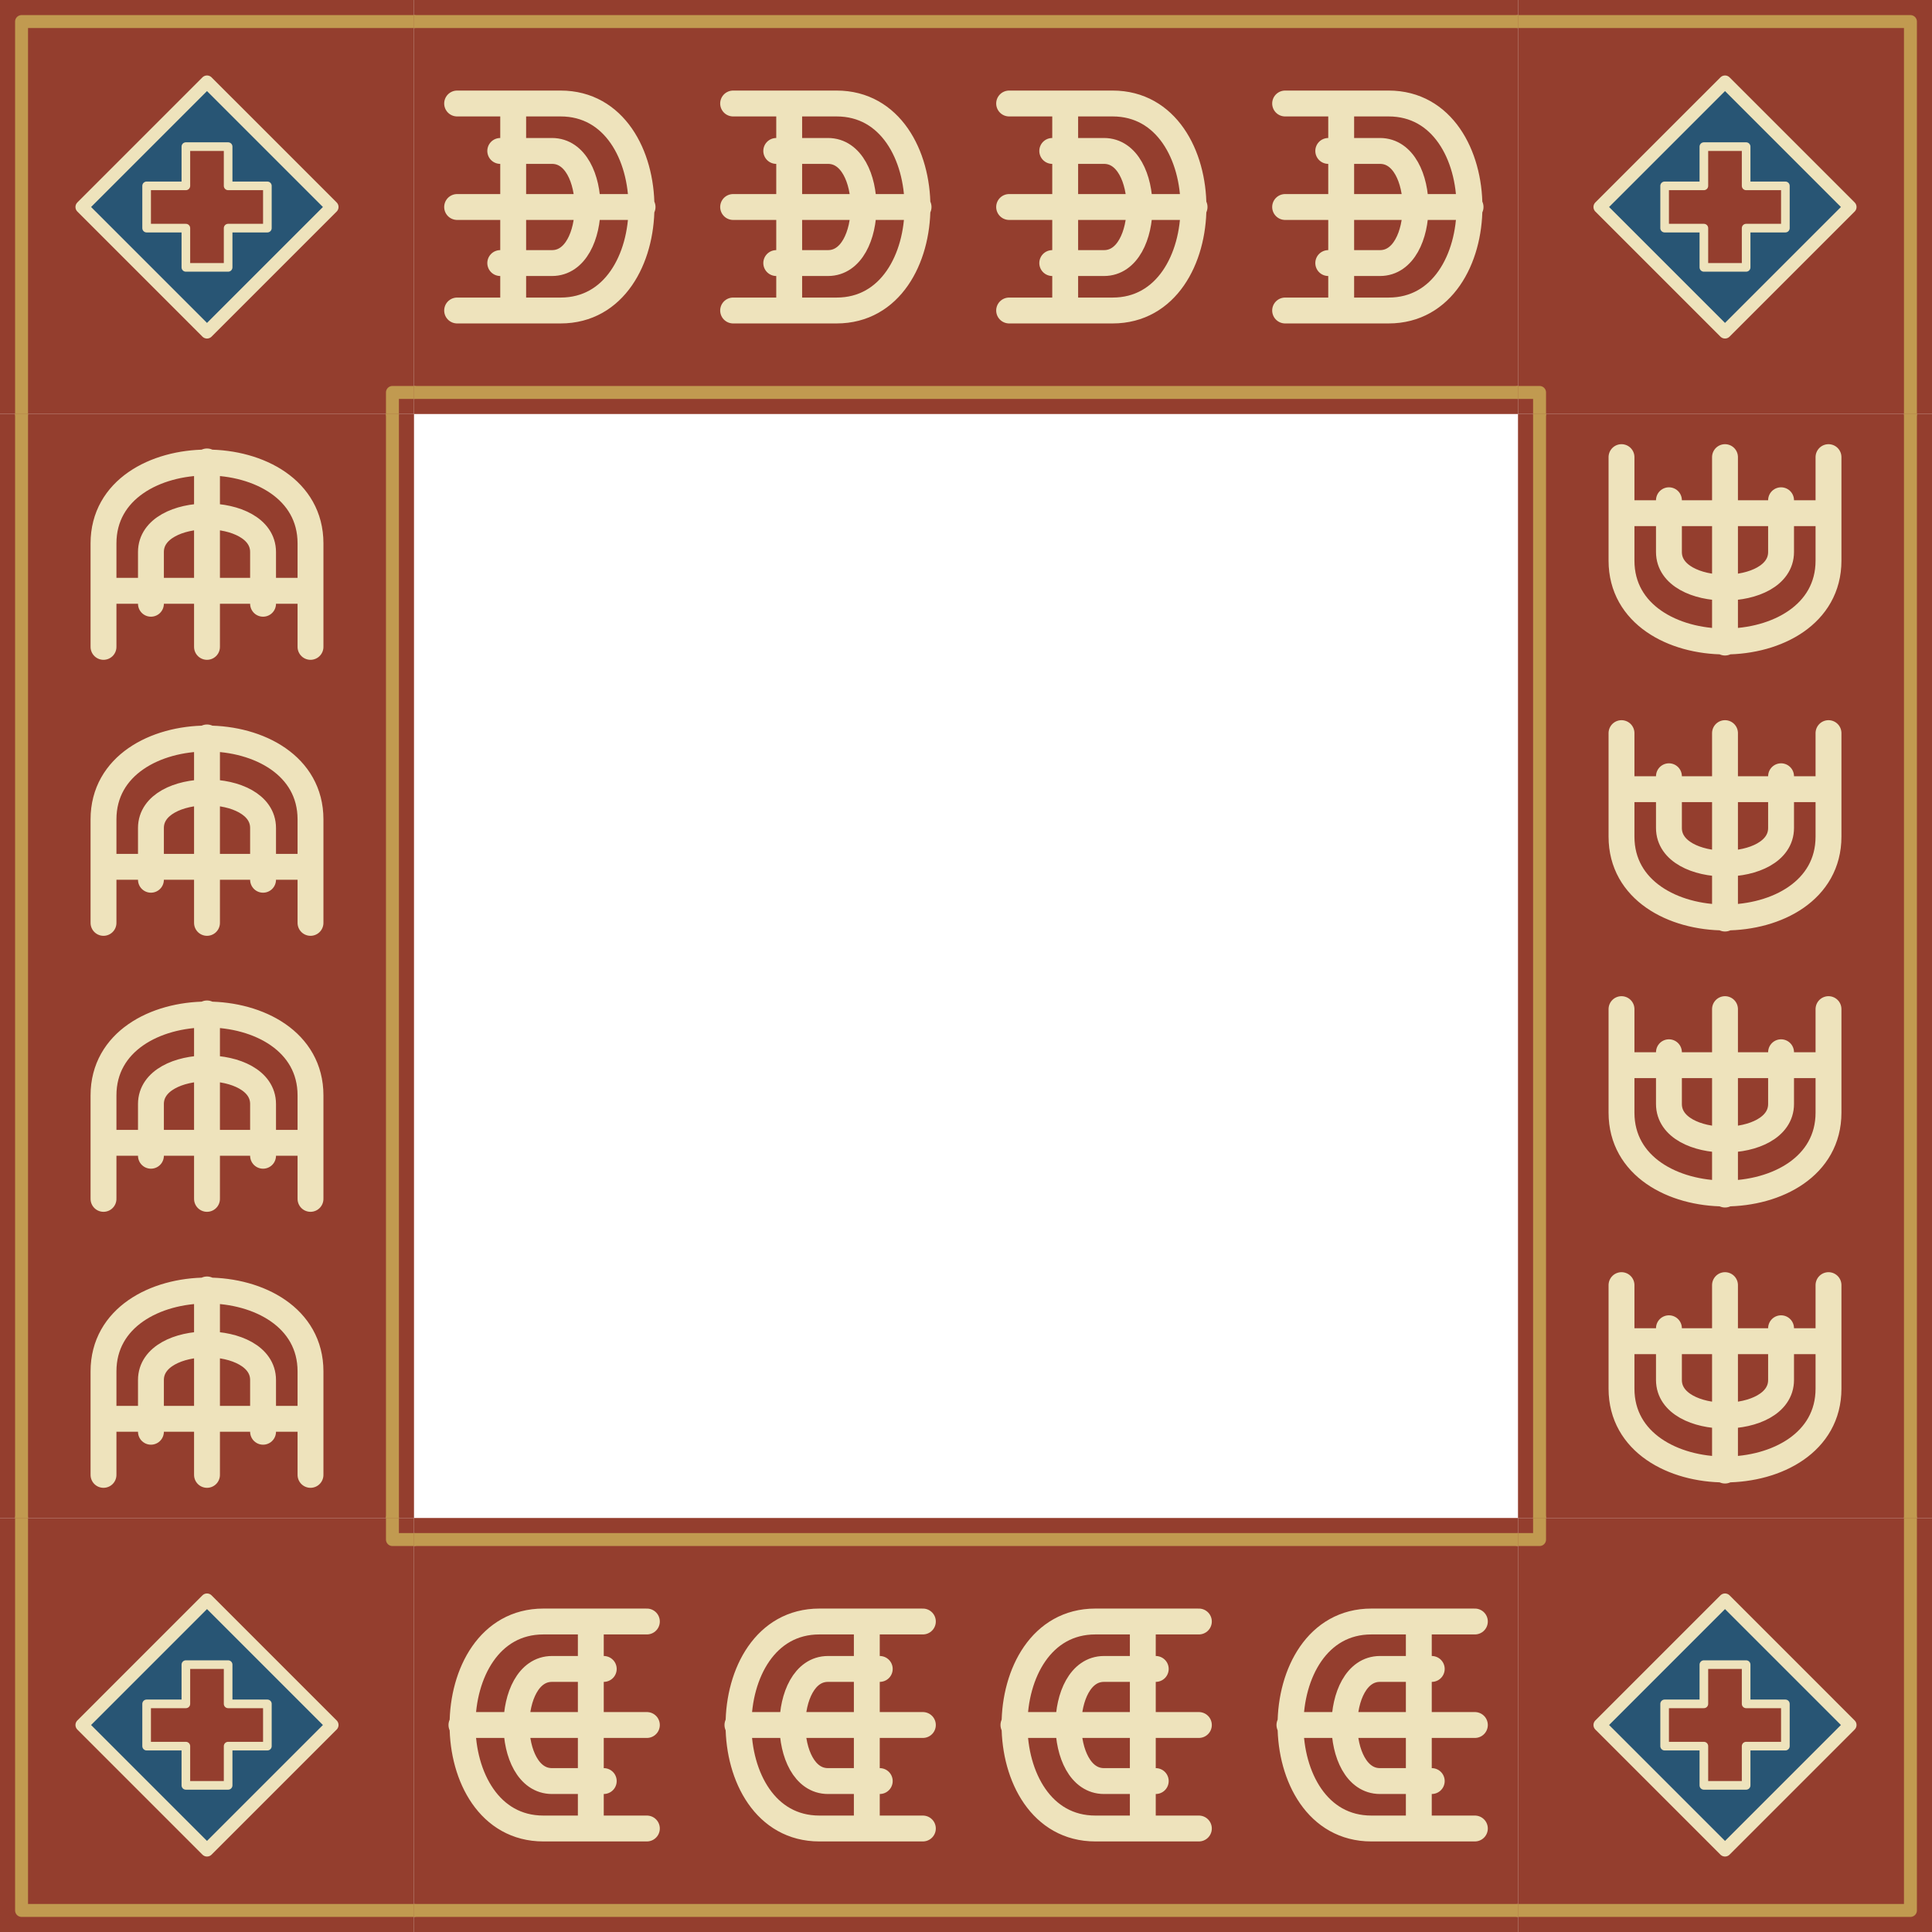
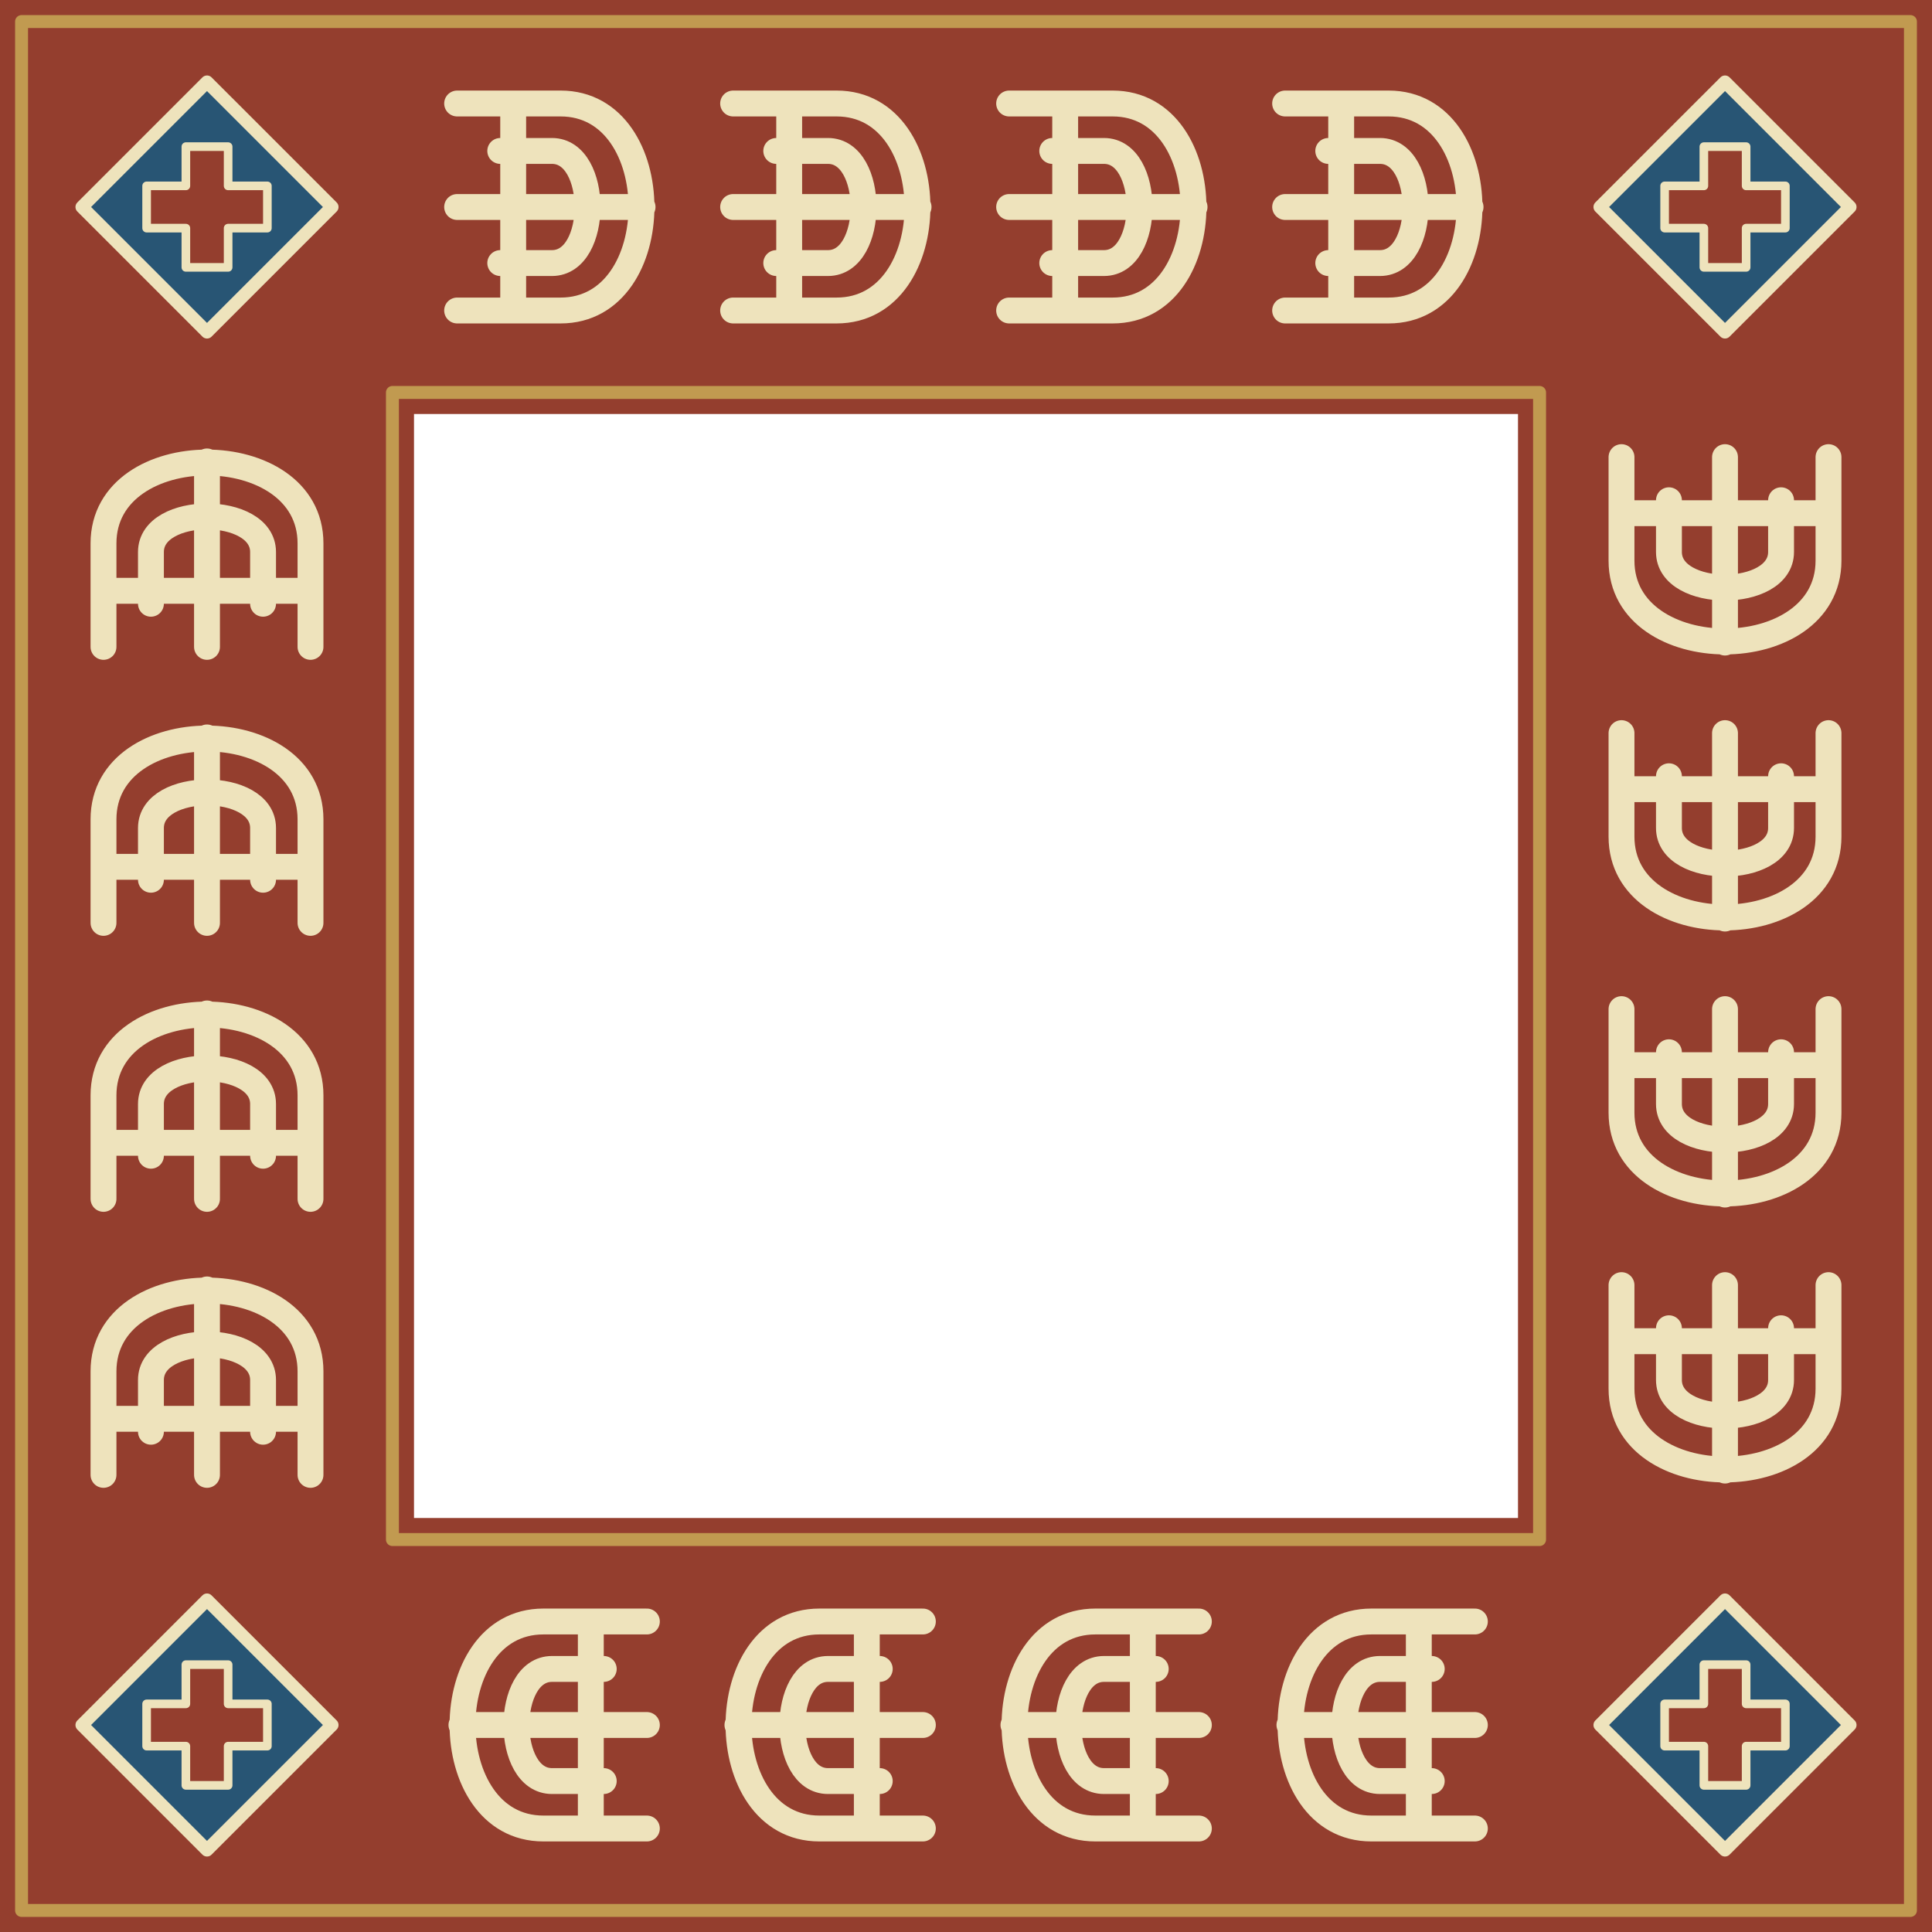
<svg xmlns="http://www.w3.org/2000/svg" width="448" height="448" viewBox="0 0 448 448">
+   <path d="M0 0 H448 V448 H0Z M96 96 V352 H352 V96Z" fill="#943e2e" stroke="none" stroke-width="1" stroke-linejoin="round" stroke-linecap="round" />
  <g transform="translate(0 0)">
-     <rect x="0" y="0" width="96" height="96" fill="#943e2e" stroke="none" stroke-width="1" />
-     <path d="M96 5 H5 V96 M96 91 H91 V96" fill="none" stroke="#c19a50" stroke-width="3" stroke-linejoin="round" stroke-linecap="round" />
    <path d="M48 19 L77 48 L48 77 L19 48Z" fill="#285574" stroke="#eee3bc" stroke-width="3" stroke-linejoin="round" stroke-linecap="round" />
    <path d="M43.1 34 H52.9 V43.1 H62 V52.9 H52.9 V62 H43.1 V52.9 H34 V43.1 H43.1Z" fill="#943e2e" stroke="#eee3bc" stroke-width="2" stroke-linejoin="round" stroke-linecap="round" />
  </g>
  <g transform="translate(448 0) rotate(90)">
-     <rect x="0" y="0" width="96" height="96" fill="#943e2e" stroke="none" stroke-width="1" />
-     <path d="M96 5 H5 V96 M96 91 H91 V96" fill="none" stroke="#c19a50" stroke-width="3" stroke-linejoin="round" stroke-linecap="round" />
    <path d="M48 19 L77 48 L48 77 L19 48Z" fill="#285574" stroke="#eee3bc" stroke-width="3" stroke-linejoin="round" stroke-linecap="round" />
    <path d="M43.1 34 H52.9 V43.1 H62 V52.9 H52.9 V62 H43.1 V52.9 H34 V43.1 H43.1Z" fill="#943e2e" stroke="#eee3bc" stroke-width="2" stroke-linejoin="round" stroke-linecap="round" />
  </g>
  <g transform="translate(448 448) rotate(180)">
-     <rect x="0" y="0" width="96" height="96" fill="#943e2e" stroke="none" stroke-width="1" />
-     <path d="M96 5 H5 V96 M96 91 H91 V96" fill="none" stroke="#c19a50" stroke-width="3" stroke-linejoin="round" stroke-linecap="round" />
    <path d="M48 19 L77 48 L48 77 L19 48Z" fill="#285574" stroke="#eee3bc" stroke-width="3" stroke-linejoin="round" stroke-linecap="round" />
    <path d="M43.1 34 H52.9 V43.1 H62 V52.9 H52.9 V62 H43.1 V52.9 H34 V43.1 H43.1Z" fill="#943e2e" stroke="#eee3bc" stroke-width="2" stroke-linejoin="round" stroke-linecap="round" />
  </g>
  <g transform="translate(0 448) rotate(270)">
-     <rect x="0" y="0" width="96" height="96" fill="#943e2e" stroke="none" stroke-width="1" />
-     <path d="M96 5 H5 V96 M96 91 H91 V96" fill="none" stroke="#c19a50" stroke-width="3" stroke-linejoin="round" stroke-linecap="round" />
    <path d="M48 19 L77 48 L48 77 L19 48Z" fill="#285574" stroke="#eee3bc" stroke-width="3" stroke-linejoin="round" stroke-linecap="round" />
    <path d="M43.1 34 H52.9 V43.1 H62 V52.9 H52.9 V62 H43.1 V52.9 H34 V43.1 H43.1Z" fill="#943e2e" stroke="#eee3bc" stroke-width="2" stroke-linejoin="round" stroke-linecap="round" />
  </g>
  <g transform="translate(96 0)">
    <svg width="256" height="96" viewBox="0 0 256 96" overflow="hidden">
-       <rect x="0" y="0" width="256" height="96" fill="#943e2e" stroke="none" stroke-width="1" />
-       <g transform="translate(-256 0)">
-         <path d="M0 5 H256 M0 91 H256" fill="none" stroke="#c19a50" stroke-width="3" stroke-linejoin="round" stroke-linecap="round" />
-         <g transform="translate(32 48)">
-           <path d="M-22 -24 H2 C27 -24 27 24 2 24 H-22 M-12 -13 H0 C11 -13 11 13 0 13 H-12 M-22 0 H21 M-9 -24 V24" fill="none" stroke="#eee3bc" stroke-width="6" stroke-linejoin="round" stroke-linecap="round" />
-         </g>
-         <g transform="translate(96 48)">
-           <path d="M-22 -24 H2 C27 -24 27 24 2 24 H-22 M-12 -13 H0 C11 -13 11 13 0 13 H-12 M-22 0 H21 M-9 -24 V24" fill="none" stroke="#eee3bc" stroke-width="6" stroke-linejoin="round" stroke-linecap="round" />
-         </g>
-         <g transform="translate(160 48)">
-           <path d="M-22 -24 H2 C27 -24 27 24 2 24 H-22 M-12 -13 H0 C11 -13 11 13 0 13 H-12 M-22 0 H21 M-9 -24 V24" fill="none" stroke="#eee3bc" stroke-width="6" stroke-linejoin="round" stroke-linecap="round" />
-         </g>
-         <g transform="translate(224 48)">
-           <path d="M-22 -24 H2 C27 -24 27 24 2 24 H-22 M-12 -13 H0 C11 -13 11 13 0 13 H-12 M-22 0 H21 M-9 -24 V24" fill="none" stroke="#eee3bc" stroke-width="6" stroke-linejoin="round" stroke-linecap="round" />
-         </g>
-       </g>
-       <g transform="translate(0 0)">
-         <path d="M0 5 H256 M0 91 H256" fill="none" stroke="#c19a50" stroke-width="3" stroke-linejoin="round" stroke-linecap="round" />
-         <g transform="translate(32 48)">
-           <path d="M-22 -24 H2 C27 -24 27 24 2 24 H-22 M-12 -13 H0 C11 -13 11 13 0 13 H-12 M-22 0 H21 M-9 -24 V24" fill="none" stroke="#eee3bc" stroke-width="6" stroke-linejoin="round" stroke-linecap="round" />
-         </g>
-         <g transform="translate(96 48)">
-           <path d="M-22 -24 H2 C27 -24 27 24 2 24 H-22 M-12 -13 H0 C11 -13 11 13 0 13 H-12 M-22 0 H21 M-9 -24 V24" fill="none" stroke="#eee3bc" stroke-width="6" stroke-linejoin="round" stroke-linecap="round" />
-         </g>
-         <g transform="translate(160 48)">
-           <path d="M-22 -24 H2 C27 -24 27 24 2 24 H-22 M-12 -13 H0 C11 -13 11 13 0 13 H-12 M-22 0 H21 M-9 -24 V24" fill="none" stroke="#eee3bc" stroke-width="6" stroke-linejoin="round" stroke-linecap="round" />
-         </g>
-         <g transform="translate(224 48)">
-           <path d="M-22 -24 H2 C27 -24 27 24 2 24 H-22 M-12 -13 H0 C11 -13 11 13 0 13 H-12 M-22 0 H21 M-9 -24 V24" fill="none" stroke="#eee3bc" stroke-width="6" stroke-linejoin="round" stroke-linecap="round" />
-         </g>
-       </g>
-       <g transform="translate(256 0)">
-         <path d="M0 5 H256 M0 91 H256" fill="none" stroke="#c19a50" stroke-width="3" stroke-linejoin="round" stroke-linecap="round" />
+       <g transform="translate(-256 0)">
+         <g transform="translate(32 48)">
+           <path d="M-22 -24 H2 C27 -24 27 24 2 24 H-22 M-12 -13 H0 C11 -13 11 13 0 13 H-12 M-22 0 H21 M-9 -24 V24" fill="none" stroke="#eee3bc" stroke-width="6" stroke-linejoin="round" stroke-linecap="round" />
+         </g>
+         <g transform="translate(96 48)">
+           <path d="M-22 -24 H2 C27 -24 27 24 2 24 H-22 M-12 -13 H0 C11 -13 11 13 0 13 H-12 M-22 0 H21 M-9 -24 V24" fill="none" stroke="#eee3bc" stroke-width="6" stroke-linejoin="round" stroke-linecap="round" />
+         </g>
+         <g transform="translate(160 48)">
+           <path d="M-22 -24 H2 C27 -24 27 24 2 24 H-22 M-12 -13 H0 C11 -13 11 13 0 13 H-12 M-22 0 H21 M-9 -24 V24" fill="none" stroke="#eee3bc" stroke-width="6" stroke-linejoin="round" stroke-linecap="round" />
+         </g>
+         <g transform="translate(224 48)">
+           <path d="M-22 -24 H2 C27 -24 27 24 2 24 H-22 M-12 -13 H0 C11 -13 11 13 0 13 H-12 M-22 0 H21 M-9 -24 V24" fill="none" stroke="#eee3bc" stroke-width="6" stroke-linejoin="round" stroke-linecap="round" />
+         </g>
+       </g>
+       <g transform="translate(0 0)">
+         <g transform="translate(32 48)">
+           <path d="M-22 -24 H2 C27 -24 27 24 2 24 H-22 M-12 -13 H0 C11 -13 11 13 0 13 H-12 M-22 0 H21 M-9 -24 V24" fill="none" stroke="#eee3bc" stroke-width="6" stroke-linejoin="round" stroke-linecap="round" />
+         </g>
+         <g transform="translate(96 48)">
+           <path d="M-22 -24 H2 C27 -24 27 24 2 24 H-22 M-12 -13 H0 C11 -13 11 13 0 13 H-12 M-22 0 H21 M-9 -24 V24" fill="none" stroke="#eee3bc" stroke-width="6" stroke-linejoin="round" stroke-linecap="round" />
+         </g>
+         <g transform="translate(160 48)">
+           <path d="M-22 -24 H2 C27 -24 27 24 2 24 H-22 M-12 -13 H0 C11 -13 11 13 0 13 H-12 M-22 0 H21 M-9 -24 V24" fill="none" stroke="#eee3bc" stroke-width="6" stroke-linejoin="round" stroke-linecap="round" />
+         </g>
+         <g transform="translate(224 48)">
+           <path d="M-22 -24 H2 C27 -24 27 24 2 24 H-22 M-12 -13 H0 C11 -13 11 13 0 13 H-12 M-22 0 H21 M-9 -24 V24" fill="none" stroke="#eee3bc" stroke-width="6" stroke-linejoin="round" stroke-linecap="round" />
+         </g>
+       </g>
+       <g transform="translate(256 0)">
        <g transform="translate(32 48)">
          <path d="M-22 -24 H2 C27 -24 27 24 2 24 H-22 M-12 -13 H0 C11 -13 11 13 0 13 H-12 M-22 0 H21 M-9 -24 V24" fill="none" stroke="#eee3bc" stroke-width="6" stroke-linejoin="round" stroke-linecap="round" />
        </g>
        <g transform="translate(96 48)">
          <path d="M-22 -24 H2 C27 -24 27 24 2 24 H-22 M-12 -13 H0 C11 -13 11 13 0 13 H-12 M-22 0 H21 M-9 -24 V24" fill="none" stroke="#eee3bc" stroke-width="6" stroke-linejoin="round" stroke-linecap="round" />
        </g>
        <g transform="translate(160 48)">
          <path d="M-22 -24 H2 C27 -24 27 24 2 24 H-22 M-12 -13 H0 C11 -13 11 13 0 13 H-12 M-22 0 H21 M-9 -24 V24" fill="none" stroke="#eee3bc" stroke-width="6" stroke-linejoin="round" stroke-linecap="round" />
        </g>
        <g transform="translate(224 48)">
          <path d="M-22 -24 H2 C27 -24 27 24 2 24 H-22 M-12 -13 H0 C11 -13 11 13 0 13 H-12 M-22 0 H21 M-9 -24 V24" fill="none" stroke="#eee3bc" stroke-width="6" stroke-linejoin="round" stroke-linecap="round" />
        </g>
      </g>
    </svg>
  </g>
  <g transform="translate(448 96) rotate(90)">
    <svg width="256" height="96" viewBox="0 0 256 96" overflow="hidden">
-       <rect x="0" y="0" width="256" height="96" fill="#943e2e" stroke="none" stroke-width="1" />
-       <g transform="translate(-256 0)">
-         <path d="M0 5 H256 M0 91 H256" fill="none" stroke="#c19a50" stroke-width="3" stroke-linejoin="round" stroke-linecap="round" />
-         <g transform="translate(32 48)">
-           <path d="M-22 -24 H2 C27 -24 27 24 2 24 H-22 M-12 -13 H0 C11 -13 11 13 0 13 H-12 M-22 0 H21 M-9 -24 V24" fill="none" stroke="#eee3bc" stroke-width="6" stroke-linejoin="round" stroke-linecap="round" />
-         </g>
-         <g transform="translate(96 48)">
-           <path d="M-22 -24 H2 C27 -24 27 24 2 24 H-22 M-12 -13 H0 C11 -13 11 13 0 13 H-12 M-22 0 H21 M-9 -24 V24" fill="none" stroke="#eee3bc" stroke-width="6" stroke-linejoin="round" stroke-linecap="round" />
-         </g>
-         <g transform="translate(160 48)">
-           <path d="M-22 -24 H2 C27 -24 27 24 2 24 H-22 M-12 -13 H0 C11 -13 11 13 0 13 H-12 M-22 0 H21 M-9 -24 V24" fill="none" stroke="#eee3bc" stroke-width="6" stroke-linejoin="round" stroke-linecap="round" />
-         </g>
-         <g transform="translate(224 48)">
-           <path d="M-22 -24 H2 C27 -24 27 24 2 24 H-22 M-12 -13 H0 C11 -13 11 13 0 13 H-12 M-22 0 H21 M-9 -24 V24" fill="none" stroke="#eee3bc" stroke-width="6" stroke-linejoin="round" stroke-linecap="round" />
-         </g>
-       </g>
-       <g transform="translate(0 0)">
-         <path d="M0 5 H256 M0 91 H256" fill="none" stroke="#c19a50" stroke-width="3" stroke-linejoin="round" stroke-linecap="round" />
-         <g transform="translate(32 48)">
-           <path d="M-22 -24 H2 C27 -24 27 24 2 24 H-22 M-12 -13 H0 C11 -13 11 13 0 13 H-12 M-22 0 H21 M-9 -24 V24" fill="none" stroke="#eee3bc" stroke-width="6" stroke-linejoin="round" stroke-linecap="round" />
-         </g>
-         <g transform="translate(96 48)">
-           <path d="M-22 -24 H2 C27 -24 27 24 2 24 H-22 M-12 -13 H0 C11 -13 11 13 0 13 H-12 M-22 0 H21 M-9 -24 V24" fill="none" stroke="#eee3bc" stroke-width="6" stroke-linejoin="round" stroke-linecap="round" />
-         </g>
-         <g transform="translate(160 48)">
-           <path d="M-22 -24 H2 C27 -24 27 24 2 24 H-22 M-12 -13 H0 C11 -13 11 13 0 13 H-12 M-22 0 H21 M-9 -24 V24" fill="none" stroke="#eee3bc" stroke-width="6" stroke-linejoin="round" stroke-linecap="round" />
-         </g>
-         <g transform="translate(224 48)">
-           <path d="M-22 -24 H2 C27 -24 27 24 2 24 H-22 M-12 -13 H0 C11 -13 11 13 0 13 H-12 M-22 0 H21 M-9 -24 V24" fill="none" stroke="#eee3bc" stroke-width="6" stroke-linejoin="round" stroke-linecap="round" />
-         </g>
-       </g>
-       <g transform="translate(256 0)">
-         <path d="M0 5 H256 M0 91 H256" fill="none" stroke="#c19a50" stroke-width="3" stroke-linejoin="round" stroke-linecap="round" />
+       <g transform="translate(-256 0)">
+         <g transform="translate(32 48)">
+           <path d="M-22 -24 H2 C27 -24 27 24 2 24 H-22 M-12 -13 H0 C11 -13 11 13 0 13 H-12 M-22 0 H21 M-9 -24 V24" fill="none" stroke="#eee3bc" stroke-width="6" stroke-linejoin="round" stroke-linecap="round" />
+         </g>
+         <g transform="translate(96 48)">
+           <path d="M-22 -24 H2 C27 -24 27 24 2 24 H-22 M-12 -13 H0 C11 -13 11 13 0 13 H-12 M-22 0 H21 M-9 -24 V24" fill="none" stroke="#eee3bc" stroke-width="6" stroke-linejoin="round" stroke-linecap="round" />
+         </g>
+         <g transform="translate(160 48)">
+           <path d="M-22 -24 H2 C27 -24 27 24 2 24 H-22 M-12 -13 H0 C11 -13 11 13 0 13 H-12 M-22 0 H21 M-9 -24 V24" fill="none" stroke="#eee3bc" stroke-width="6" stroke-linejoin="round" stroke-linecap="round" />
+         </g>
+         <g transform="translate(224 48)">
+           <path d="M-22 -24 H2 C27 -24 27 24 2 24 H-22 M-12 -13 H0 C11 -13 11 13 0 13 H-12 M-22 0 H21 M-9 -24 V24" fill="none" stroke="#eee3bc" stroke-width="6" stroke-linejoin="round" stroke-linecap="round" />
+         </g>
+       </g>
+       <g transform="translate(0 0)">
+         <g transform="translate(32 48)">
+           <path d="M-22 -24 H2 C27 -24 27 24 2 24 H-22 M-12 -13 H0 C11 -13 11 13 0 13 H-12 M-22 0 H21 M-9 -24 V24" fill="none" stroke="#eee3bc" stroke-width="6" stroke-linejoin="round" stroke-linecap="round" />
+         </g>
+         <g transform="translate(96 48)">
+           <path d="M-22 -24 H2 C27 -24 27 24 2 24 H-22 M-12 -13 H0 C11 -13 11 13 0 13 H-12 M-22 0 H21 M-9 -24 V24" fill="none" stroke="#eee3bc" stroke-width="6" stroke-linejoin="round" stroke-linecap="round" />
+         </g>
+         <g transform="translate(160 48)">
+           <path d="M-22 -24 H2 C27 -24 27 24 2 24 H-22 M-12 -13 H0 C11 -13 11 13 0 13 H-12 M-22 0 H21 M-9 -24 V24" fill="none" stroke="#eee3bc" stroke-width="6" stroke-linejoin="round" stroke-linecap="round" />
+         </g>
+         <g transform="translate(224 48)">
+           <path d="M-22 -24 H2 C27 -24 27 24 2 24 H-22 M-12 -13 H0 C11 -13 11 13 0 13 H-12 M-22 0 H21 M-9 -24 V24" fill="none" stroke="#eee3bc" stroke-width="6" stroke-linejoin="round" stroke-linecap="round" />
+         </g>
+       </g>
+       <g transform="translate(256 0)">
        <g transform="translate(32 48)">
          <path d="M-22 -24 H2 C27 -24 27 24 2 24 H-22 M-12 -13 H0 C11 -13 11 13 0 13 H-12 M-22 0 H21 M-9 -24 V24" fill="none" stroke="#eee3bc" stroke-width="6" stroke-linejoin="round" stroke-linecap="round" />
        </g>
        <g transform="translate(96 48)">
          <path d="M-22 -24 H2 C27 -24 27 24 2 24 H-22 M-12 -13 H0 C11 -13 11 13 0 13 H-12 M-22 0 H21 M-9 -24 V24" fill="none" stroke="#eee3bc" stroke-width="6" stroke-linejoin="round" stroke-linecap="round" />
        </g>
        <g transform="translate(160 48)">
          <path d="M-22 -24 H2 C27 -24 27 24 2 24 H-22 M-12 -13 H0 C11 -13 11 13 0 13 H-12 M-22 0 H21 M-9 -24 V24" fill="none" stroke="#eee3bc" stroke-width="6" stroke-linejoin="round" stroke-linecap="round" />
        </g>
        <g transform="translate(224 48)">
          <path d="M-22 -24 H2 C27 -24 27 24 2 24 H-22 M-12 -13 H0 C11 -13 11 13 0 13 H-12 M-22 0 H21 M-9 -24 V24" fill="none" stroke="#eee3bc" stroke-width="6" stroke-linejoin="round" stroke-linecap="round" />
        </g>
      </g>
    </svg>
  </g>
  <g transform="translate(352 448) rotate(180)">
    <svg width="256" height="96" viewBox="0 0 256 96" overflow="hidden">
-       <rect x="0" y="0" width="256" height="96" fill="#943e2e" stroke="none" stroke-width="1" />
-       <g transform="translate(-256 0)">
-         <path d="M0 5 H256 M0 91 H256" fill="none" stroke="#c19a50" stroke-width="3" stroke-linejoin="round" stroke-linecap="round" />
-         <g transform="translate(32 48)">
-           <path d="M-22 -24 H2 C27 -24 27 24 2 24 H-22 M-12 -13 H0 C11 -13 11 13 0 13 H-12 M-22 0 H21 M-9 -24 V24" fill="none" stroke="#eee3bc" stroke-width="6" stroke-linejoin="round" stroke-linecap="round" />
-         </g>
-         <g transform="translate(96 48)">
-           <path d="M-22 -24 H2 C27 -24 27 24 2 24 H-22 M-12 -13 H0 C11 -13 11 13 0 13 H-12 M-22 0 H21 M-9 -24 V24" fill="none" stroke="#eee3bc" stroke-width="6" stroke-linejoin="round" stroke-linecap="round" />
-         </g>
-         <g transform="translate(160 48)">
-           <path d="M-22 -24 H2 C27 -24 27 24 2 24 H-22 M-12 -13 H0 C11 -13 11 13 0 13 H-12 M-22 0 H21 M-9 -24 V24" fill="none" stroke="#eee3bc" stroke-width="6" stroke-linejoin="round" stroke-linecap="round" />
-         </g>
-         <g transform="translate(224 48)">
-           <path d="M-22 -24 H2 C27 -24 27 24 2 24 H-22 M-12 -13 H0 C11 -13 11 13 0 13 H-12 M-22 0 H21 M-9 -24 V24" fill="none" stroke="#eee3bc" stroke-width="6" stroke-linejoin="round" stroke-linecap="round" />
-         </g>
-       </g>
-       <g transform="translate(0 0)">
-         <path d="M0 5 H256 M0 91 H256" fill="none" stroke="#c19a50" stroke-width="3" stroke-linejoin="round" stroke-linecap="round" />
-         <g transform="translate(32 48)">
-           <path d="M-22 -24 H2 C27 -24 27 24 2 24 H-22 M-12 -13 H0 C11 -13 11 13 0 13 H-12 M-22 0 H21 M-9 -24 V24" fill="none" stroke="#eee3bc" stroke-width="6" stroke-linejoin="round" stroke-linecap="round" />
-         </g>
-         <g transform="translate(96 48)">
-           <path d="M-22 -24 H2 C27 -24 27 24 2 24 H-22 M-12 -13 H0 C11 -13 11 13 0 13 H-12 M-22 0 H21 M-9 -24 V24" fill="none" stroke="#eee3bc" stroke-width="6" stroke-linejoin="round" stroke-linecap="round" />
-         </g>
-         <g transform="translate(160 48)">
-           <path d="M-22 -24 H2 C27 -24 27 24 2 24 H-22 M-12 -13 H0 C11 -13 11 13 0 13 H-12 M-22 0 H21 M-9 -24 V24" fill="none" stroke="#eee3bc" stroke-width="6" stroke-linejoin="round" stroke-linecap="round" />
-         </g>
-         <g transform="translate(224 48)">
-           <path d="M-22 -24 H2 C27 -24 27 24 2 24 H-22 M-12 -13 H0 C11 -13 11 13 0 13 H-12 M-22 0 H21 M-9 -24 V24" fill="none" stroke="#eee3bc" stroke-width="6" stroke-linejoin="round" stroke-linecap="round" />
-         </g>
-       </g>
-       <g transform="translate(256 0)">
-         <path d="M0 5 H256 M0 91 H256" fill="none" stroke="#c19a50" stroke-width="3" stroke-linejoin="round" stroke-linecap="round" />
+       <g transform="translate(-256 0)">
+         <g transform="translate(32 48)">
+           <path d="M-22 -24 H2 C27 -24 27 24 2 24 H-22 M-12 -13 H0 C11 -13 11 13 0 13 H-12 M-22 0 H21 M-9 -24 V24" fill="none" stroke="#eee3bc" stroke-width="6" stroke-linejoin="round" stroke-linecap="round" />
+         </g>
+         <g transform="translate(96 48)">
+           <path d="M-22 -24 H2 C27 -24 27 24 2 24 H-22 M-12 -13 H0 C11 -13 11 13 0 13 H-12 M-22 0 H21 M-9 -24 V24" fill="none" stroke="#eee3bc" stroke-width="6" stroke-linejoin="round" stroke-linecap="round" />
+         </g>
+         <g transform="translate(160 48)">
+           <path d="M-22 -24 H2 C27 -24 27 24 2 24 H-22 M-12 -13 H0 C11 -13 11 13 0 13 H-12 M-22 0 H21 M-9 -24 V24" fill="none" stroke="#eee3bc" stroke-width="6" stroke-linejoin="round" stroke-linecap="round" />
+         </g>
+         <g transform="translate(224 48)">
+           <path d="M-22 -24 H2 C27 -24 27 24 2 24 H-22 M-12 -13 H0 C11 -13 11 13 0 13 H-12 M-22 0 H21 M-9 -24 V24" fill="none" stroke="#eee3bc" stroke-width="6" stroke-linejoin="round" stroke-linecap="round" />
+         </g>
+       </g>
+       <g transform="translate(0 0)">
+         <g transform="translate(32 48)">
+           <path d="M-22 -24 H2 C27 -24 27 24 2 24 H-22 M-12 -13 H0 C11 -13 11 13 0 13 H-12 M-22 0 H21 M-9 -24 V24" fill="none" stroke="#eee3bc" stroke-width="6" stroke-linejoin="round" stroke-linecap="round" />
+         </g>
+         <g transform="translate(96 48)">
+           <path d="M-22 -24 H2 C27 -24 27 24 2 24 H-22 M-12 -13 H0 C11 -13 11 13 0 13 H-12 M-22 0 H21 M-9 -24 V24" fill="none" stroke="#eee3bc" stroke-width="6" stroke-linejoin="round" stroke-linecap="round" />
+         </g>
+         <g transform="translate(160 48)">
+           <path d="M-22 -24 H2 C27 -24 27 24 2 24 H-22 M-12 -13 H0 C11 -13 11 13 0 13 H-12 M-22 0 H21 M-9 -24 V24" fill="none" stroke="#eee3bc" stroke-width="6" stroke-linejoin="round" stroke-linecap="round" />
+         </g>
+         <g transform="translate(224 48)">
+           <path d="M-22 -24 H2 C27 -24 27 24 2 24 H-22 M-12 -13 H0 C11 -13 11 13 0 13 H-12 M-22 0 H21 M-9 -24 V24" fill="none" stroke="#eee3bc" stroke-width="6" stroke-linejoin="round" stroke-linecap="round" />
+         </g>
+       </g>
+       <g transform="translate(256 0)">
        <g transform="translate(32 48)">
          <path d="M-22 -24 H2 C27 -24 27 24 2 24 H-22 M-12 -13 H0 C11 -13 11 13 0 13 H-12 M-22 0 H21 M-9 -24 V24" fill="none" stroke="#eee3bc" stroke-width="6" stroke-linejoin="round" stroke-linecap="round" />
        </g>
        <g transform="translate(96 48)">
          <path d="M-22 -24 H2 C27 -24 27 24 2 24 H-22 M-12 -13 H0 C11 -13 11 13 0 13 H-12 M-22 0 H21 M-9 -24 V24" fill="none" stroke="#eee3bc" stroke-width="6" stroke-linejoin="round" stroke-linecap="round" />
        </g>
        <g transform="translate(160 48)">
          <path d="M-22 -24 H2 C27 -24 27 24 2 24 H-22 M-12 -13 H0 C11 -13 11 13 0 13 H-12 M-22 0 H21 M-9 -24 V24" fill="none" stroke="#eee3bc" stroke-width="6" stroke-linejoin="round" stroke-linecap="round" />
        </g>
        <g transform="translate(224 48)">
          <path d="M-22 -24 H2 C27 -24 27 24 2 24 H-22 M-12 -13 H0 C11 -13 11 13 0 13 H-12 M-22 0 H21 M-9 -24 V24" fill="none" stroke="#eee3bc" stroke-width="6" stroke-linejoin="round" stroke-linecap="round" />
        </g>
      </g>
    </svg>
  </g>
  <g transform="translate(0 352) rotate(270)">
    <svg width="256" height="96" viewBox="0 0 256 96" overflow="hidden">
-       <rect x="0" y="0" width="256" height="96" fill="#943e2e" stroke="none" stroke-width="1" />
-       <g transform="translate(-256 0)">
-         <path d="M0 5 H256 M0 91 H256" fill="none" stroke="#c19a50" stroke-width="3" stroke-linejoin="round" stroke-linecap="round" />
-         <g transform="translate(32 48)">
-           <path d="M-22 -24 H2 C27 -24 27 24 2 24 H-22 M-12 -13 H0 C11 -13 11 13 0 13 H-12 M-22 0 H21 M-9 -24 V24" fill="none" stroke="#eee3bc" stroke-width="6" stroke-linejoin="round" stroke-linecap="round" />
-         </g>
-         <g transform="translate(96 48)">
-           <path d="M-22 -24 H2 C27 -24 27 24 2 24 H-22 M-12 -13 H0 C11 -13 11 13 0 13 H-12 M-22 0 H21 M-9 -24 V24" fill="none" stroke="#eee3bc" stroke-width="6" stroke-linejoin="round" stroke-linecap="round" />
-         </g>
-         <g transform="translate(160 48)">
-           <path d="M-22 -24 H2 C27 -24 27 24 2 24 H-22 M-12 -13 H0 C11 -13 11 13 0 13 H-12 M-22 0 H21 M-9 -24 V24" fill="none" stroke="#eee3bc" stroke-width="6" stroke-linejoin="round" stroke-linecap="round" />
-         </g>
-         <g transform="translate(224 48)">
-           <path d="M-22 -24 H2 C27 -24 27 24 2 24 H-22 M-12 -13 H0 C11 -13 11 13 0 13 H-12 M-22 0 H21 M-9 -24 V24" fill="none" stroke="#eee3bc" stroke-width="6" stroke-linejoin="round" stroke-linecap="round" />
-         </g>
-       </g>
-       <g transform="translate(0 0)">
-         <path d="M0 5 H256 M0 91 H256" fill="none" stroke="#c19a50" stroke-width="3" stroke-linejoin="round" stroke-linecap="round" />
-         <g transform="translate(32 48)">
-           <path d="M-22 -24 H2 C27 -24 27 24 2 24 H-22 M-12 -13 H0 C11 -13 11 13 0 13 H-12 M-22 0 H21 M-9 -24 V24" fill="none" stroke="#eee3bc" stroke-width="6" stroke-linejoin="round" stroke-linecap="round" />
-         </g>
-         <g transform="translate(96 48)">
-           <path d="M-22 -24 H2 C27 -24 27 24 2 24 H-22 M-12 -13 H0 C11 -13 11 13 0 13 H-12 M-22 0 H21 M-9 -24 V24" fill="none" stroke="#eee3bc" stroke-width="6" stroke-linejoin="round" stroke-linecap="round" />
-         </g>
-         <g transform="translate(160 48)">
-           <path d="M-22 -24 H2 C27 -24 27 24 2 24 H-22 M-12 -13 H0 C11 -13 11 13 0 13 H-12 M-22 0 H21 M-9 -24 V24" fill="none" stroke="#eee3bc" stroke-width="6" stroke-linejoin="round" stroke-linecap="round" />
-         </g>
-         <g transform="translate(224 48)">
-           <path d="M-22 -24 H2 C27 -24 27 24 2 24 H-22 M-12 -13 H0 C11 -13 11 13 0 13 H-12 M-22 0 H21 M-9 -24 V24" fill="none" stroke="#eee3bc" stroke-width="6" stroke-linejoin="round" stroke-linecap="round" />
-         </g>
-       </g>
-       <g transform="translate(256 0)">
-         <path d="M0 5 H256 M0 91 H256" fill="none" stroke="#c19a50" stroke-width="3" stroke-linejoin="round" stroke-linecap="round" />
-         <g transform="translate(32 48)">
-           <path d="M-22 -24 H2 C27 -24 27 24 2 24 H-22 M-12 -13 H0 C11 -13 11 13 0 13 H-12 M-22 0 H21 M-9 -24 V24" fill="none" stroke="#eee3bc" stroke-width="6" stroke-linejoin="round" stroke-linecap="round" />
-         </g>
-         <g transform="translate(96 48)">
-           <path d="M-22 -24 H2 C27 -24 27 24 2 24 H-22 M-12 -13 H0 C11 -13 11 13 0 13 H-12 M-22 0 H21 M-9 -24 V24" fill="none" stroke="#eee3bc" stroke-width="6" stroke-linejoin="round" stroke-linecap="round" />
-         </g>
-         <g transform="translate(160 48)">
-           <path d="M-22 -24 H2 C27 -24 27 24 2 24 H-22 M-12 -13 H0 C11 -13 11 13 0 13 H-12 M-22 0 H21 M-9 -24 V24" fill="none" stroke="#eee3bc" stroke-width="6" stroke-linejoin="round" stroke-linecap="round" />
-         </g>
-         <g transform="translate(224 48)">
-           <path d="M-22 -24 H2 C27 -24 27 24 2 24 H-22 M-12 -13 H0 C11 -13 11 13 0 13 H-12 M-22 0 H21 M-9 -24 V24" fill="none" stroke="#eee3bc" stroke-width="6" stroke-linejoin="round" stroke-linecap="round" />
-         </g>
-       </g>
-     </svg>
-   </g>
+       <g transform="translate(-256 0)">
+         <g transform="translate(32 48)">
+           <path d="M-22 -24 H2 C27 -24 27 24 2 24 H-22 M-12 -13 H0 C11 -13 11 13 0 13 H-12 M-22 0 H21 M-9 -24 V24" fill="none" stroke="#eee3bc" stroke-width="6" stroke-linejoin="round" stroke-linecap="round" />
+         </g>
+         <g transform="translate(96 48)">
+           <path d="M-22 -24 H2 C27 -24 27 24 2 24 H-22 M-12 -13 H0 C11 -13 11 13 0 13 H-12 M-22 0 H21 M-9 -24 V24" fill="none" stroke="#eee3bc" stroke-width="6" stroke-linejoin="round" stroke-linecap="round" />
+         </g>
+         <g transform="translate(160 48)">
+           <path d="M-22 -24 H2 C27 -24 27 24 2 24 H-22 M-12 -13 H0 C11 -13 11 13 0 13 H-12 M-22 0 H21 M-9 -24 V24" fill="none" stroke="#eee3bc" stroke-width="6" stroke-linejoin="round" stroke-linecap="round" />
+         </g>
+         <g transform="translate(224 48)">
+           <path d="M-22 -24 H2 C27 -24 27 24 2 24 H-22 M-12 -13 H0 C11 -13 11 13 0 13 H-12 M-22 0 H21 M-9 -24 V24" fill="none" stroke="#eee3bc" stroke-width="6" stroke-linejoin="round" stroke-linecap="round" />
+         </g>
+       </g>
+       <g transform="translate(0 0)">
+         <g transform="translate(32 48)">
+           <path d="M-22 -24 H2 C27 -24 27 24 2 24 H-22 M-12 -13 H0 C11 -13 11 13 0 13 H-12 M-22 0 H21 M-9 -24 V24" fill="none" stroke="#eee3bc" stroke-width="6" stroke-linejoin="round" stroke-linecap="round" />
+         </g>
+         <g transform="translate(96 48)">
+           <path d="M-22 -24 H2 C27 -24 27 24 2 24 H-22 M-12 -13 H0 C11 -13 11 13 0 13 H-12 M-22 0 H21 M-9 -24 V24" fill="none" stroke="#eee3bc" stroke-width="6" stroke-linejoin="round" stroke-linecap="round" />
+         </g>
+         <g transform="translate(160 48)">
+           <path d="M-22 -24 H2 C27 -24 27 24 2 24 H-22 M-12 -13 H0 C11 -13 11 13 0 13 H-12 M-22 0 H21 M-9 -24 V24" fill="none" stroke="#eee3bc" stroke-width="6" stroke-linejoin="round" stroke-linecap="round" />
+         </g>
+         <g transform="translate(224 48)">
+           <path d="M-22 -24 H2 C27 -24 27 24 2 24 H-22 M-12 -13 H0 C11 -13 11 13 0 13 H-12 M-22 0 H21 M-9 -24 V24" fill="none" stroke="#eee3bc" stroke-width="6" stroke-linejoin="round" stroke-linecap="round" />
+         </g>
+       </g>
+       <g transform="translate(256 0)">
+         <g transform="translate(32 48)">
+           <path d="M-22 -24 H2 C27 -24 27 24 2 24 H-22 M-12 -13 H0 C11 -13 11 13 0 13 H-12 M-22 0 H21 M-9 -24 V24" fill="none" stroke="#eee3bc" stroke-width="6" stroke-linejoin="round" stroke-linecap="round" />
+         </g>
+         <g transform="translate(96 48)">
+           <path d="M-22 -24 H2 C27 -24 27 24 2 24 H-22 M-12 -13 H0 C11 -13 11 13 0 13 H-12 M-22 0 H21 M-9 -24 V24" fill="none" stroke="#eee3bc" stroke-width="6" stroke-linejoin="round" stroke-linecap="round" />
+         </g>
+         <g transform="translate(160 48)">
+           <path d="M-22 -24 H2 C27 -24 27 24 2 24 H-22 M-12 -13 H0 C11 -13 11 13 0 13 H-12 M-22 0 H21 M-9 -24 V24" fill="none" stroke="#eee3bc" stroke-width="6" stroke-linejoin="round" stroke-linecap="round" />
+         </g>
+         <g transform="translate(224 48)">
+           <path d="M-22 -24 H2 C27 -24 27 24 2 24 H-22 M-12 -13 H0 C11 -13 11 13 0 13 H-12 M-22 0 H21 M-9 -24 V24" fill="none" stroke="#eee3bc" stroke-width="6" stroke-linejoin="round" stroke-linecap="round" />
+         </g>
+       </g>
+     </svg>
+   </g>
+   <path d="M5 5 H443 V443 H5Z M91 91 H357 V357 H91Z" fill="none" stroke="#c19a50" stroke-width="3" stroke-linejoin="round" stroke-linecap="round" />
</svg>
